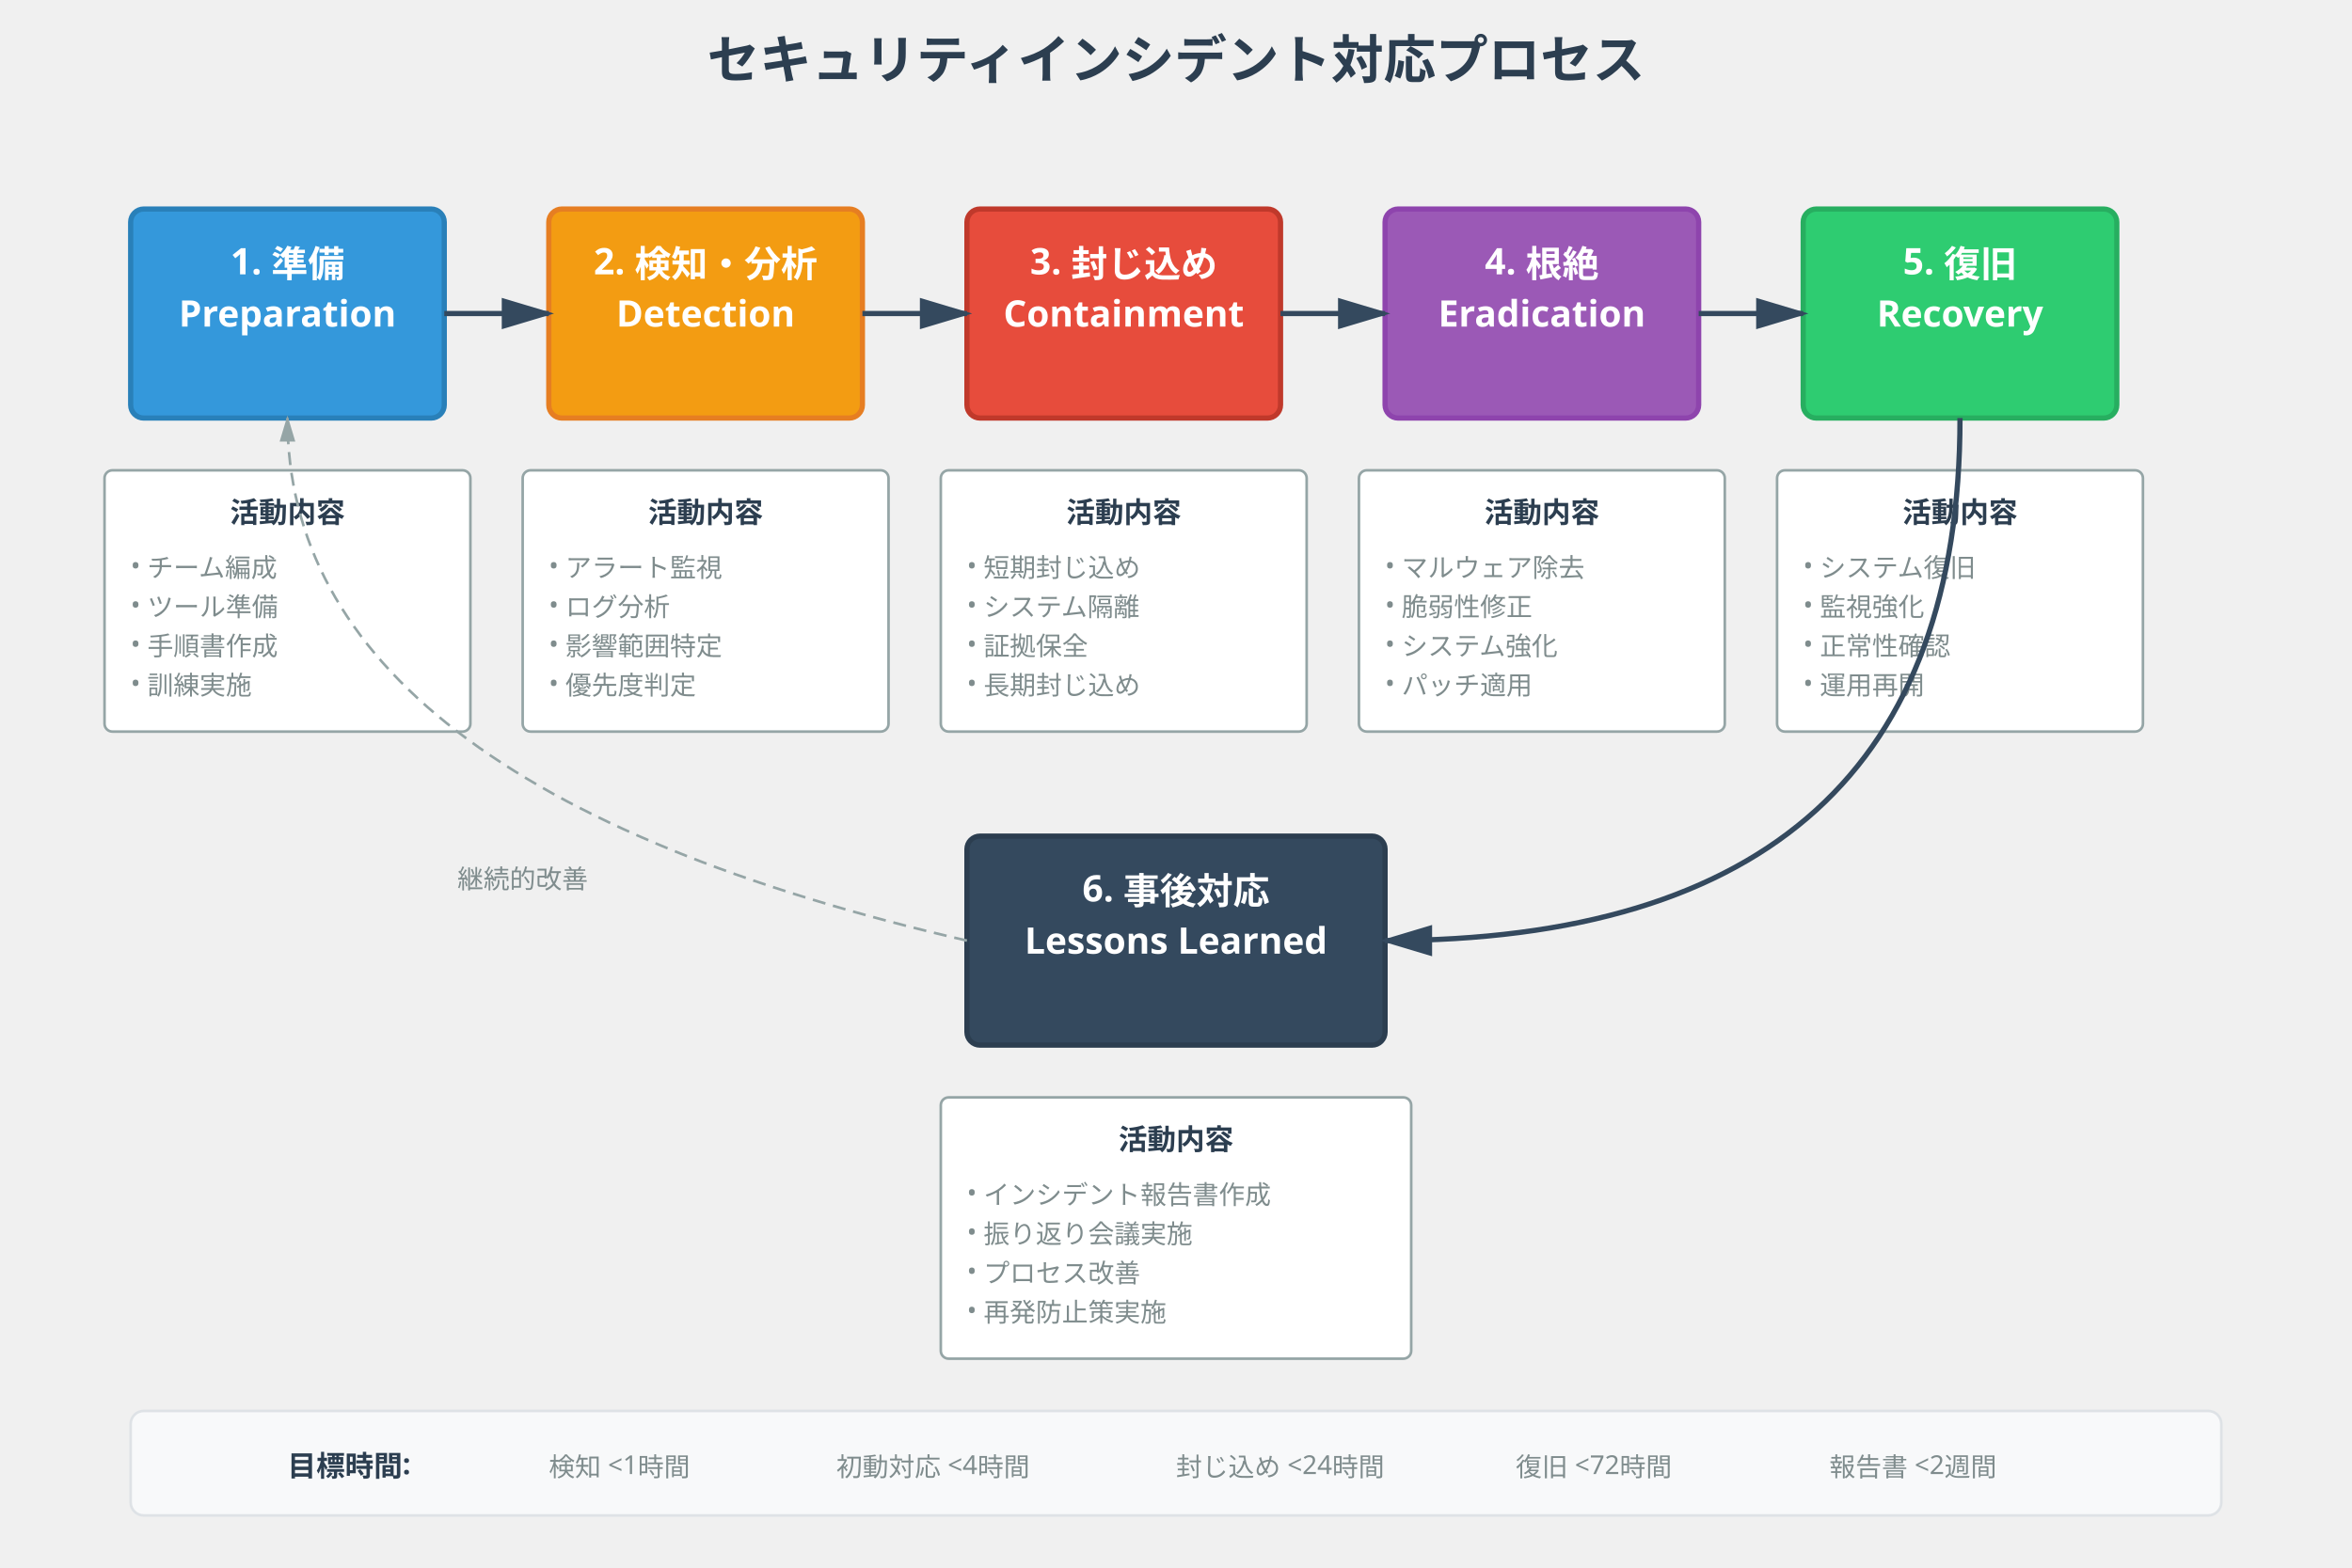
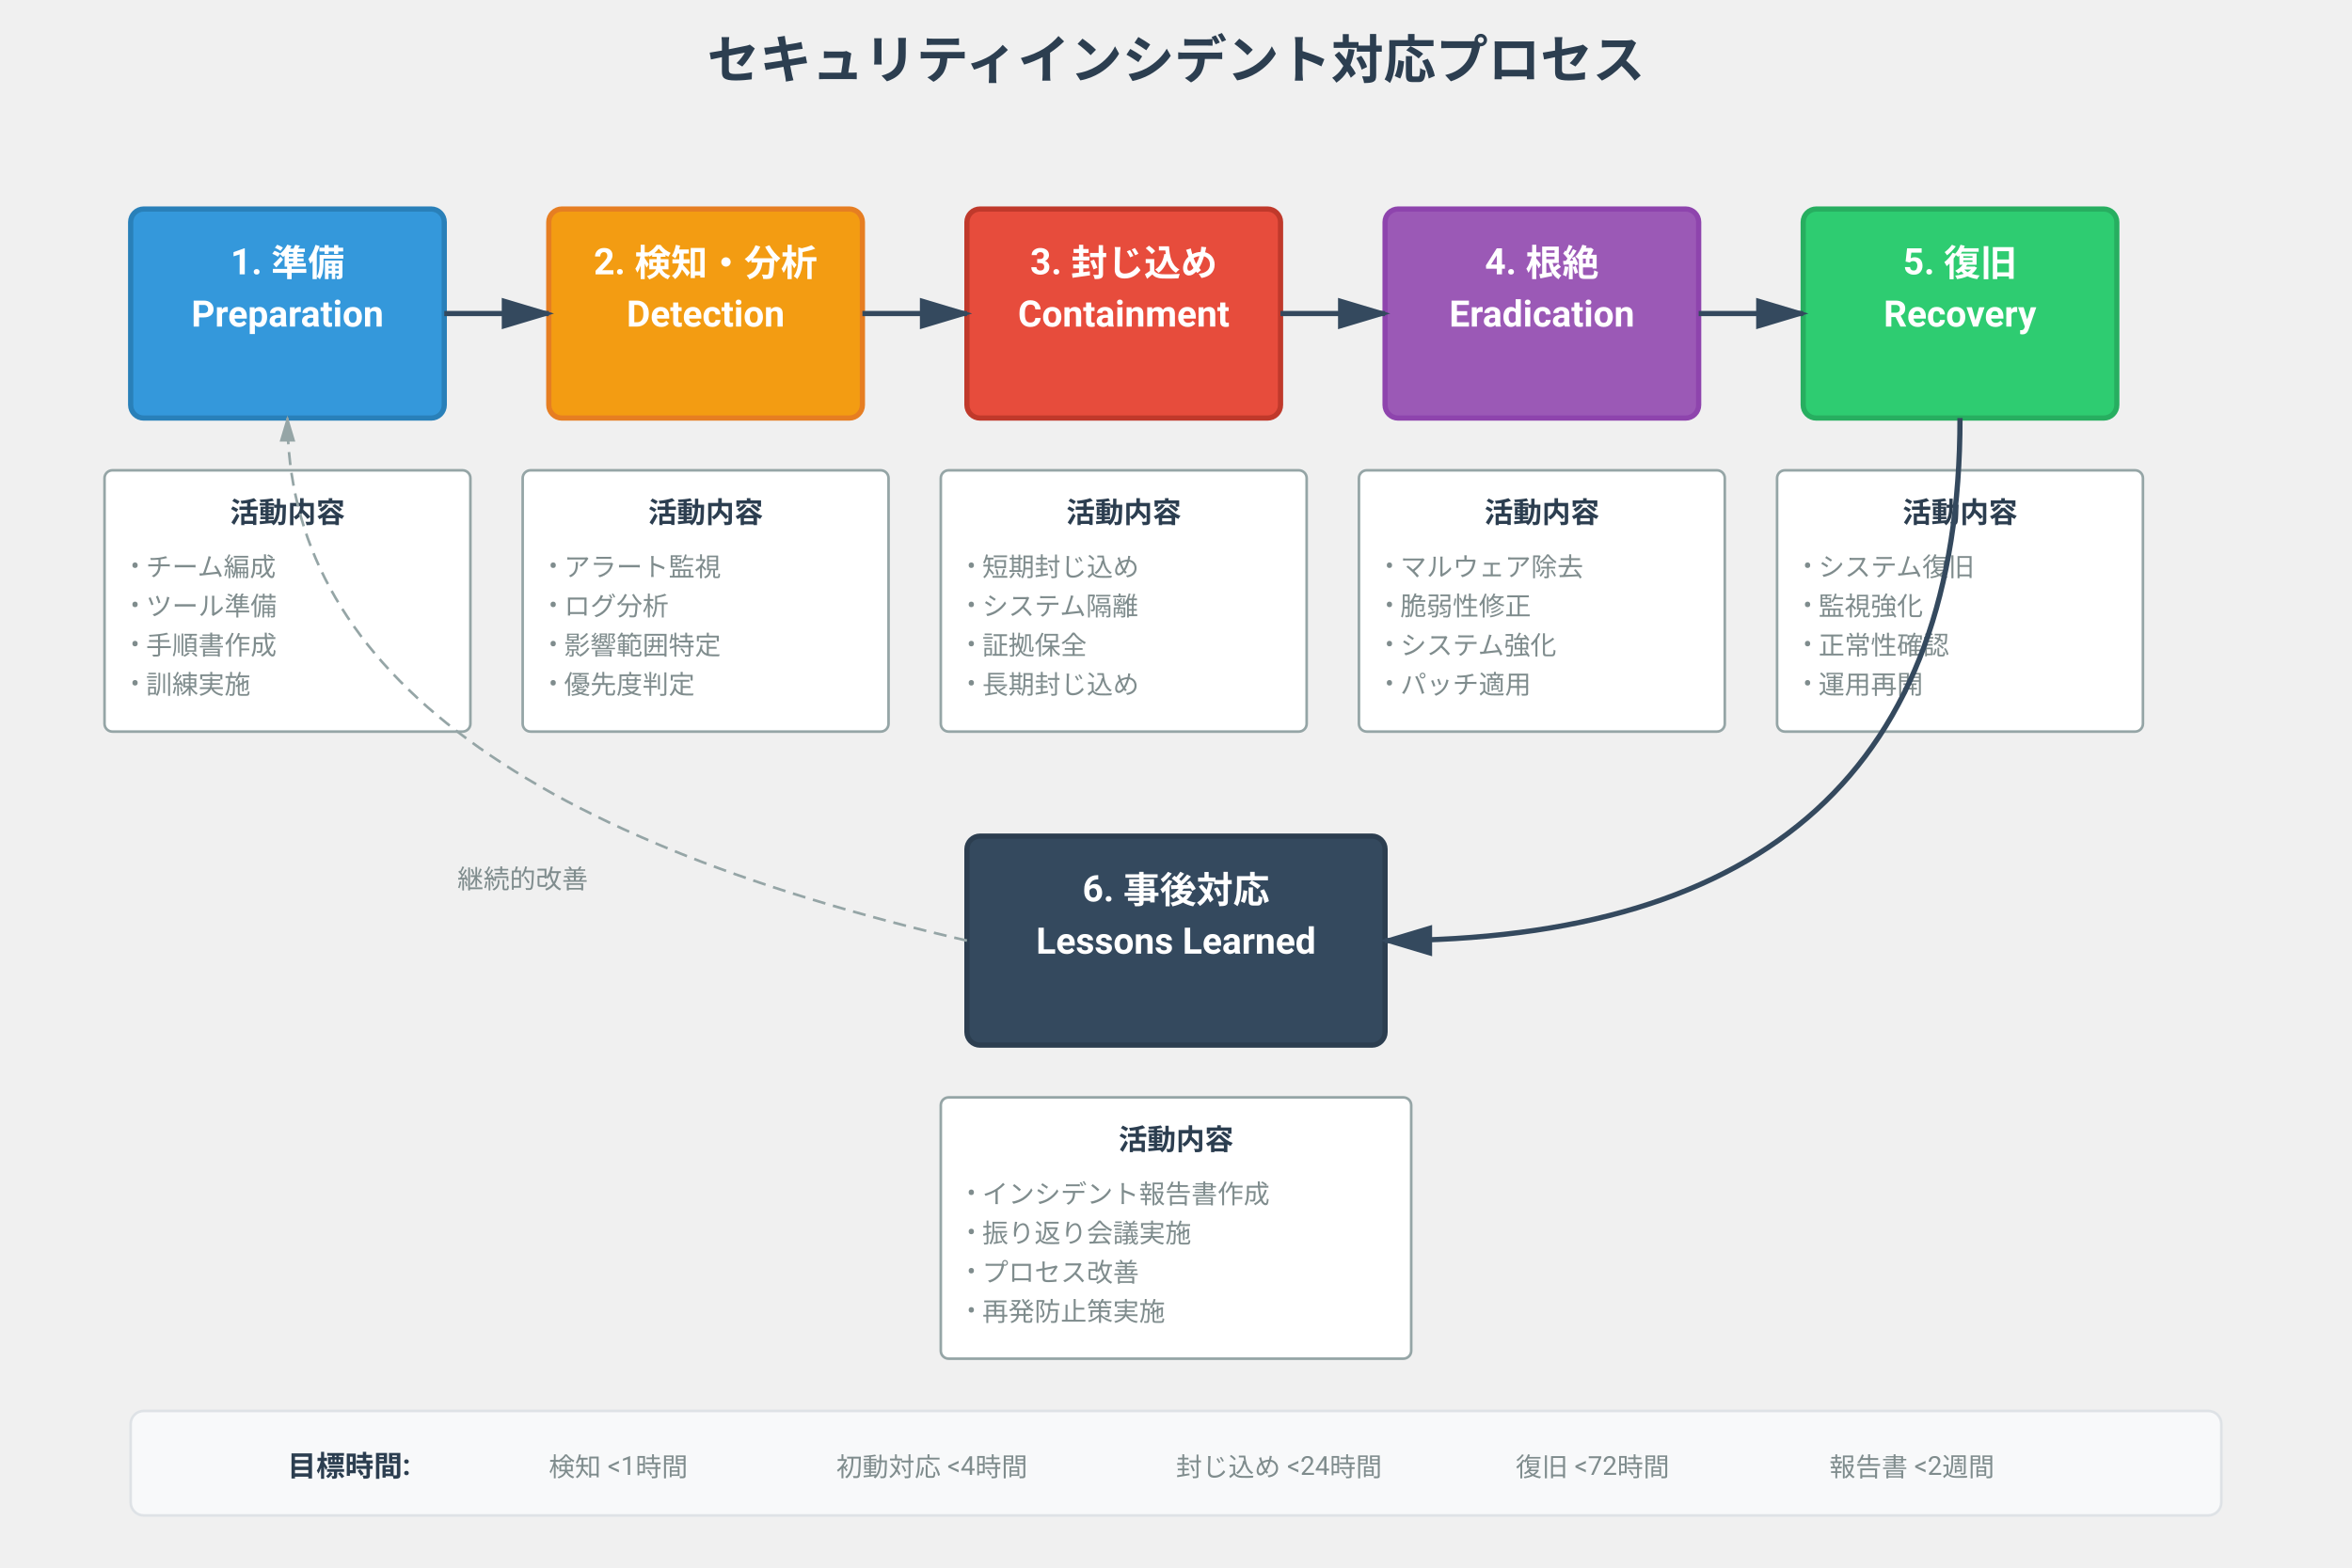
<svg xmlns="http://www.w3.org/2000/svg" width="900" height="600" viewBox="0 0 900 600">
  <defs>
    <style>
-       .title { font-family: 'Noto Sans JP', sans-serif; font-size: 20px; font-weight: bold; fill: #2c3e50; }
-       .phase-title { font-family: 'Noto Sans JP', sans-serif; font-size: 14px; font-weight: bold; fill: #fff; }
-       .activity-text { font-family: 'Noto Sans JP', sans-serif; font-size: 11px; fill: #2c3e50; }
-       .small-text { font-family: 'Noto Sans JP', sans-serif; font-size: 10px; fill: #7f8c8d; }
+       .title { font-family: -apple-system, BlinkMacSystemFont, 'Segoe UI', Roboto, 'Helvetica Neue', Arial, 'Noto Sans', sans-serif, 'Apple Color Emoji', 'Segoe UI Emoji', 'Segoe UI Symbol', 'Noto Color Emoji'; font-size: 20px; font-weight: bold; fill: #2c3e50; }
+       .phase-title { font-family: -apple-system, BlinkMacSystemFont, 'Segoe UI', Roboto, 'Helvetica Neue', Arial, 'Noto Sans', sans-serif, 'Apple Color Emoji', 'Segoe UI Emoji', 'Segoe UI Symbol', 'Noto Color Emoji'; font-size: 14px; font-weight: bold; fill: #fff; }
+       .activity-text { font-family: -apple-system, BlinkMacSystemFont, 'Segoe UI', Roboto, 'Helvetica Neue', Arial, 'Noto Sans', sans-serif, 'Apple Color Emoji', 'Segoe UI Emoji', 'Segoe UI Symbol', 'Noto Color Emoji'; font-size: 11px; fill: #2c3e50; }
+       .small-text { font-family: -apple-system, BlinkMacSystemFont, 'Segoe UI', Roboto, 'Helvetica Neue', Arial, 'Noto Sans', sans-serif, 'Apple Color Emoji', 'Segoe UI Emoji', 'Segoe UI Symbol', 'Noto Color Emoji'; font-size: 10px; fill: #7f8c8d; }
      .prepare-phase { fill: #3498db; stroke: #2980b9; stroke-width: 2; }
      .detect-phase { fill: #f39c12; stroke: #e67e22; stroke-width: 2; }
      .contain-phase { fill: #e74c3c; stroke: #c0392b; stroke-width: 2; }
      .eradicate-phase { fill: #9b59b6; stroke: #8e44ad; stroke-width: 2; }
      .recover-phase { fill: #2ecc71; stroke: #27ae60; stroke-width: 2; }
      .improve-phase { fill: #34495e; stroke: #2c3e50; stroke-width: 2; }
      .activity-box { fill: #fff; stroke: #95a5a6; stroke-width: 1; }
      .flow-arrow { stroke: #34495e; stroke-width: 2; fill: none; marker-end: url(#arrowhead); }
      .feedback-arrow { stroke: #95a5a6; stroke-width: 1; stroke-dasharray: 5,3; fill: none; marker-end: url(#arrowhead-gray); }
    </style>
    <marker id="arrowhead" markerWidth="10" markerHeight="10" refX="9" refY="3" orient="auto">
      <polygon points="0 0, 10 3, 0 6" fill="#34495e" />
    </marker>
    <marker id="arrowhead-gray" markerWidth="10" markerHeight="10" refX="9" refY="3" orient="auto">
      <polygon points="0 0, 10 3, 0 6" fill="#95a5a6" />
    </marker>
  </defs>
  <text x="450" y="30" class="title" text-anchor="middle">セキュリティインシデント対応プロセス</text>
  <g id="prepare">
    <rect x="50" y="80" width="120" height="80" class="prepare-phase" rx="5" />
    <text x="110" y="105" class="phase-title" text-anchor="middle">1. 準備</text>
    <text x="110" y="125" class="phase-title" text-anchor="middle">Preparation</text>
    <rect x="40" y="180" width="140" height="100" class="activity-box" rx="3" />
    <text x="110" y="200" class="activity-text" text-anchor="middle" font-weight="bold">活動内容</text>
    <text x="50" y="220" class="small-text">• チーム編成</text>
    <text x="50" y="235" class="small-text">• ツール準備</text>
    <text x="50" y="250" class="small-text">• 手順書作成</text>
    <text x="50" y="265" class="small-text">• 訓練実施</text>
  </g>
  <g id="detect">
    <rect x="210" y="80" width="120" height="80" class="detect-phase" rx="5" />
    <text x="270" y="105" class="phase-title" text-anchor="middle">2. 検知・分析</text>
    <text x="270" y="125" class="phase-title" text-anchor="middle">Detection</text>
    <rect x="200" y="180" width="140" height="100" class="activity-box" rx="3" />
    <text x="270" y="200" class="activity-text" text-anchor="middle" font-weight="bold">活動内容</text>
    <text x="210" y="220" class="small-text">• アラート監視</text>
    <text x="210" y="235" class="small-text">• ログ分析</text>
    <text x="210" y="250" class="small-text">• 影響範囲特定</text>
    <text x="210" y="265" class="small-text">• 優先度判定</text>
  </g>
  <g id="contain">
    <rect x="370" y="80" width="120" height="80" class="contain-phase" rx="5" />
    <text x="430" y="105" class="phase-title" text-anchor="middle">3. 封じ込め</text>
    <text x="430" y="125" class="phase-title" text-anchor="middle">Containment</text>
    <rect x="360" y="180" width="140" height="100" class="activity-box" rx="3" />
    <text x="430" y="200" class="activity-text" text-anchor="middle" font-weight="bold">活動内容</text>
    <text x="370" y="220" class="small-text">• 短期封じ込め</text>
    <text x="370" y="235" class="small-text">• システム隔離</text>
    <text x="370" y="250" class="small-text">• 証拠保全</text>
    <text x="370" y="265" class="small-text">• 長期封じ込め</text>
  </g>
  <g id="eradicate">
    <rect x="530" y="80" width="120" height="80" class="eradicate-phase" rx="5" />
    <text x="590" y="105" class="phase-title" text-anchor="middle">4. 根絶</text>
    <text x="590" y="125" class="phase-title" text-anchor="middle">Eradication</text>
    <rect x="520" y="180" width="140" height="100" class="activity-box" rx="3" />
    <text x="590" y="200" class="activity-text" text-anchor="middle" font-weight="bold">活動内容</text>
    <text x="530" y="220" class="small-text">• マルウェア除去</text>
    <text x="530" y="235" class="small-text">• 脆弱性修正</text>
    <text x="530" y="250" class="small-text">• システム強化</text>
    <text x="530" y="265" class="small-text">• パッチ適用</text>
  </g>
  <g id="recover">
    <rect x="690" y="80" width="120" height="80" class="recover-phase" rx="5" />
    <text x="750" y="105" class="phase-title" text-anchor="middle">5. 復旧</text>
    <text x="750" y="125" class="phase-title" text-anchor="middle">Recovery</text>
    <rect x="680" y="180" width="140" height="100" class="activity-box" rx="3" />
    <text x="750" y="200" class="activity-text" text-anchor="middle" font-weight="bold">活動内容</text>
    <text x="690" y="220" class="small-text">• システム復旧</text>
    <text x="690" y="235" class="small-text">• 監視強化</text>
    <text x="690" y="250" class="small-text">• 正常性確認</text>
    <text x="690" y="265" class="small-text">• 運用再開</text>
  </g>
  <g id="improve">
    <rect x="370" y="320" width="160" height="80" class="improve-phase" rx="5" />
    <text x="450" y="345" class="phase-title" text-anchor="middle">6. 事後対応</text>
    <text x="450" y="365" class="phase-title" text-anchor="middle">Lessons Learned</text>
    <rect x="360" y="420" width="180" height="100" class="activity-box" rx="3" />
    <text x="450" y="440" class="activity-text" text-anchor="middle" font-weight="bold">活動内容</text>
    <text x="370" y="460" class="small-text">• インシデント報告書作成</text>
    <text x="370" y="475" class="small-text">• 振り返り会議実施</text>
    <text x="370" y="490" class="small-text">• プロセス改善</text>
    <text x="370" y="505" class="small-text">• 再発防止策実施</text>
  </g>
  <path d="M 170 120 L 210 120" class="flow-arrow" />
  <path d="M 330 120 L 370 120" class="flow-arrow" />
  <path d="M 490 120 L 530 120" class="flow-arrow" />
  <path d="M 650 120 L 690 120" class="flow-arrow" />
  <path d="M 750 160 Q 750 360 530 360" class="flow-arrow" />
  <path d="M 370 360 Q 110 300 110 160" class="feedback-arrow" />
  <text x="200" y="340" class="small-text" text-anchor="middle">継続的改善</text>
  <g id="metrics">
    <rect x="50" y="540" width="800" height="40" fill="#f8f9fa" stroke="#dee2e6" stroke-width="1" rx="5" />
    <text x="110" y="565" class="activity-text" font-weight="bold">目標時間:</text>
    <text x="210" y="565" class="small-text">検知 &lt;1時間</text>
    <text x="320" y="565" class="small-text">初動対応 &lt;4時間</text>
    <text x="450" y="565" class="small-text">封じ込め &lt;24時間</text>
    <text x="580" y="565" class="small-text">復旧 &lt;72時間</text>
    <text x="700" y="565" class="small-text">報告書 &lt;2週間</text>
  </g>
</svg>
